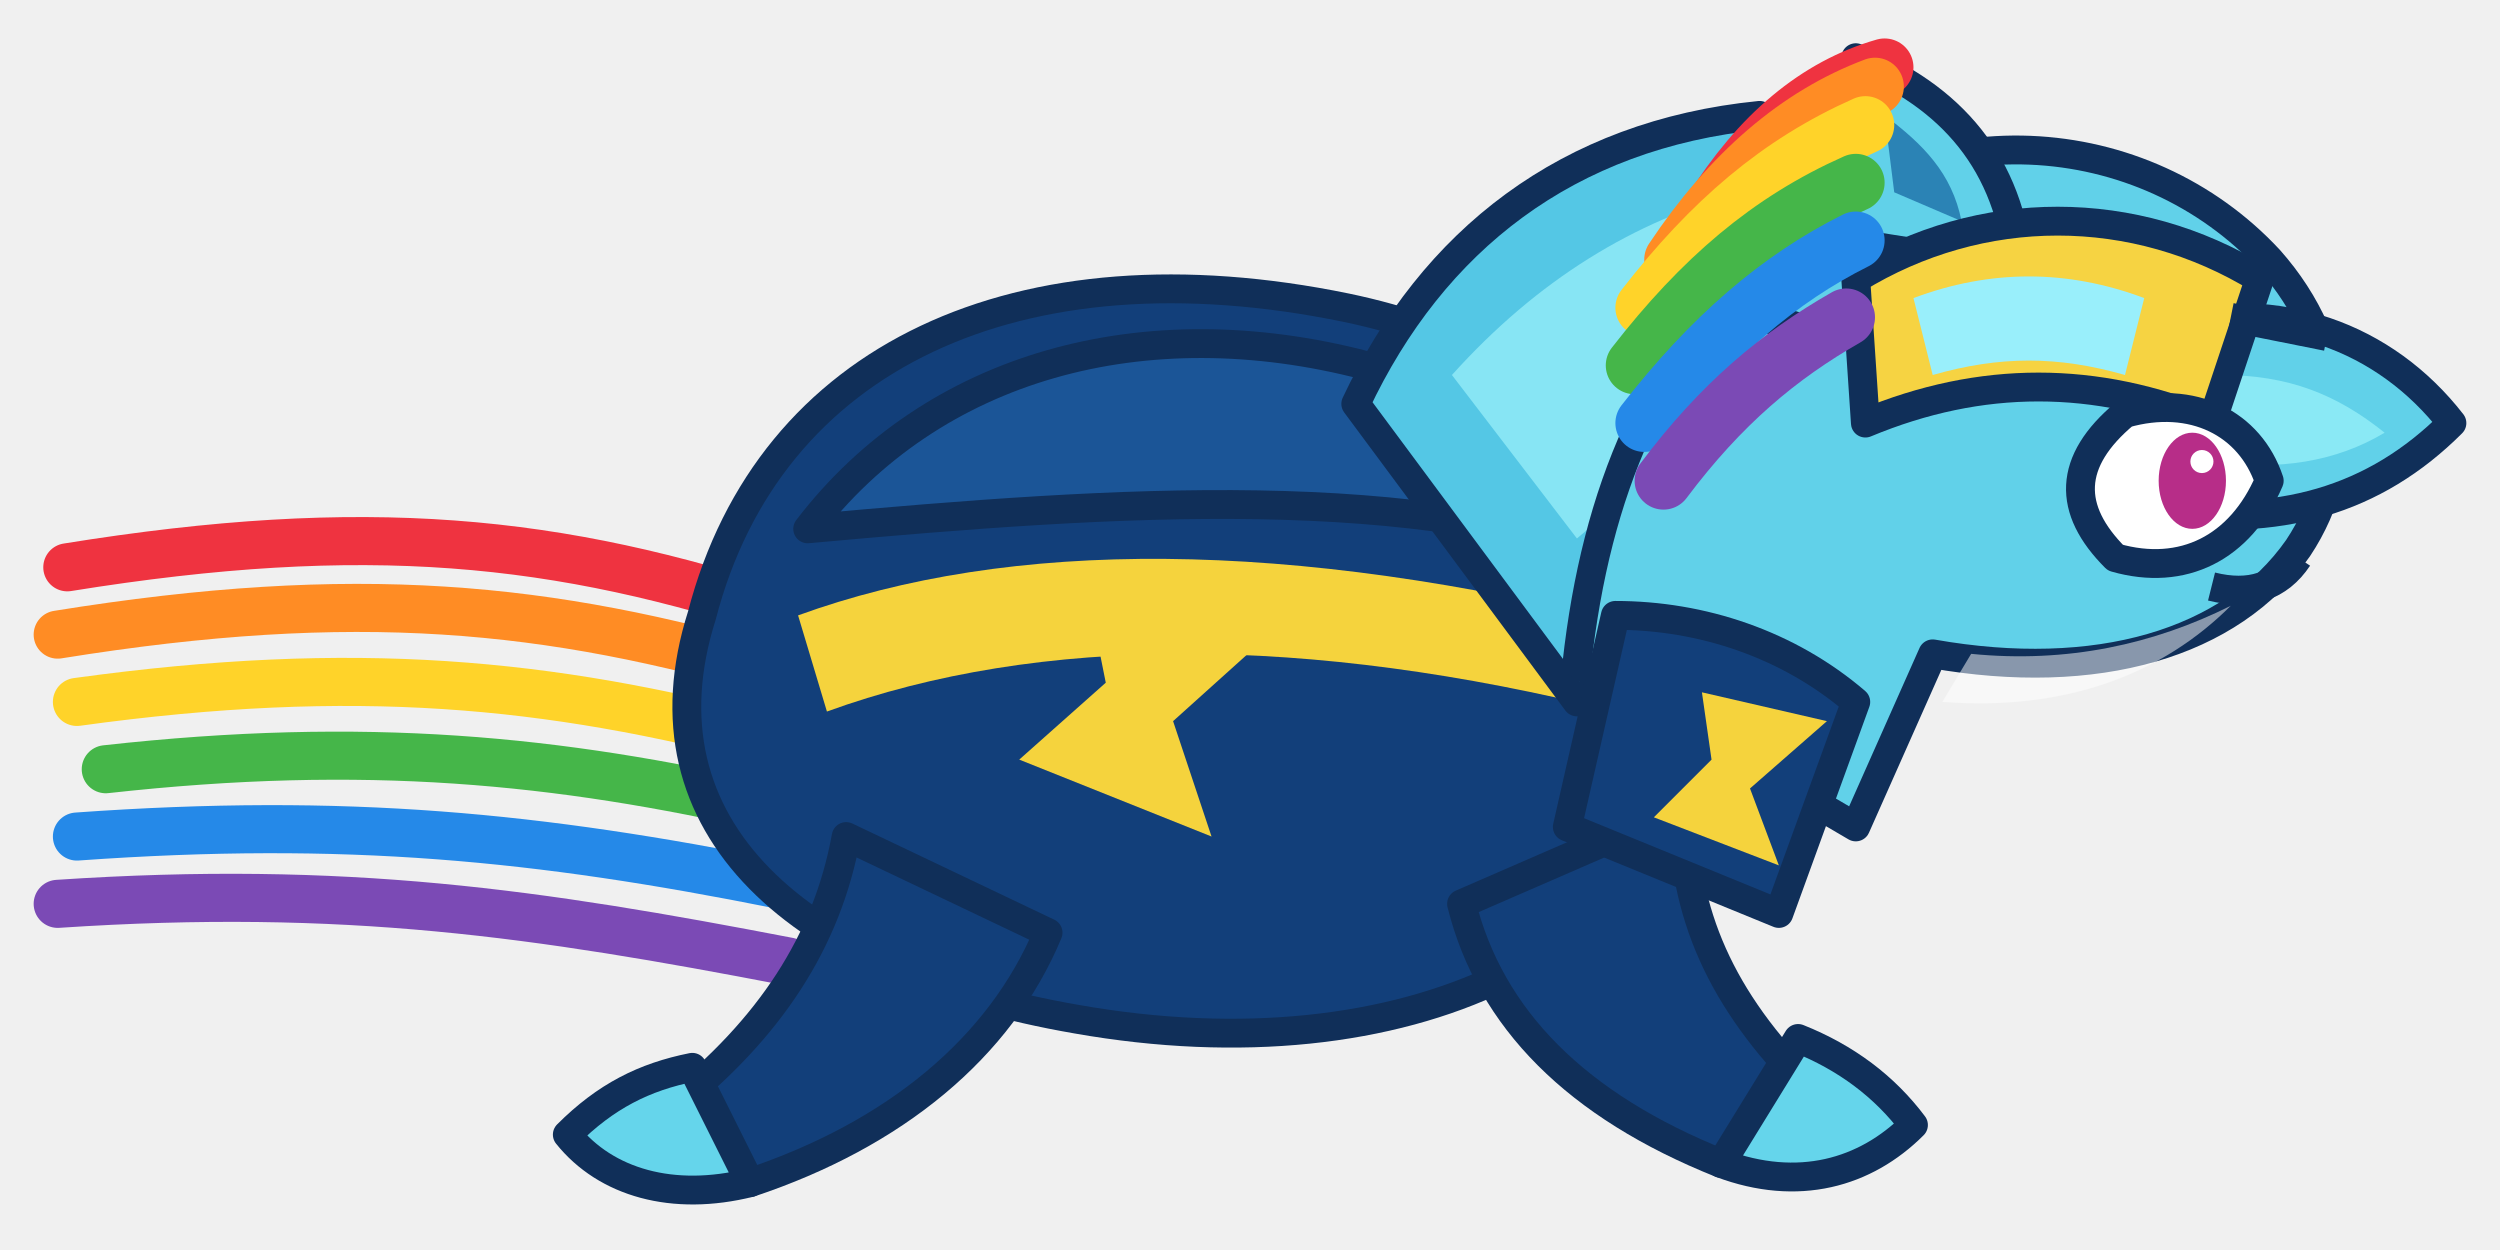
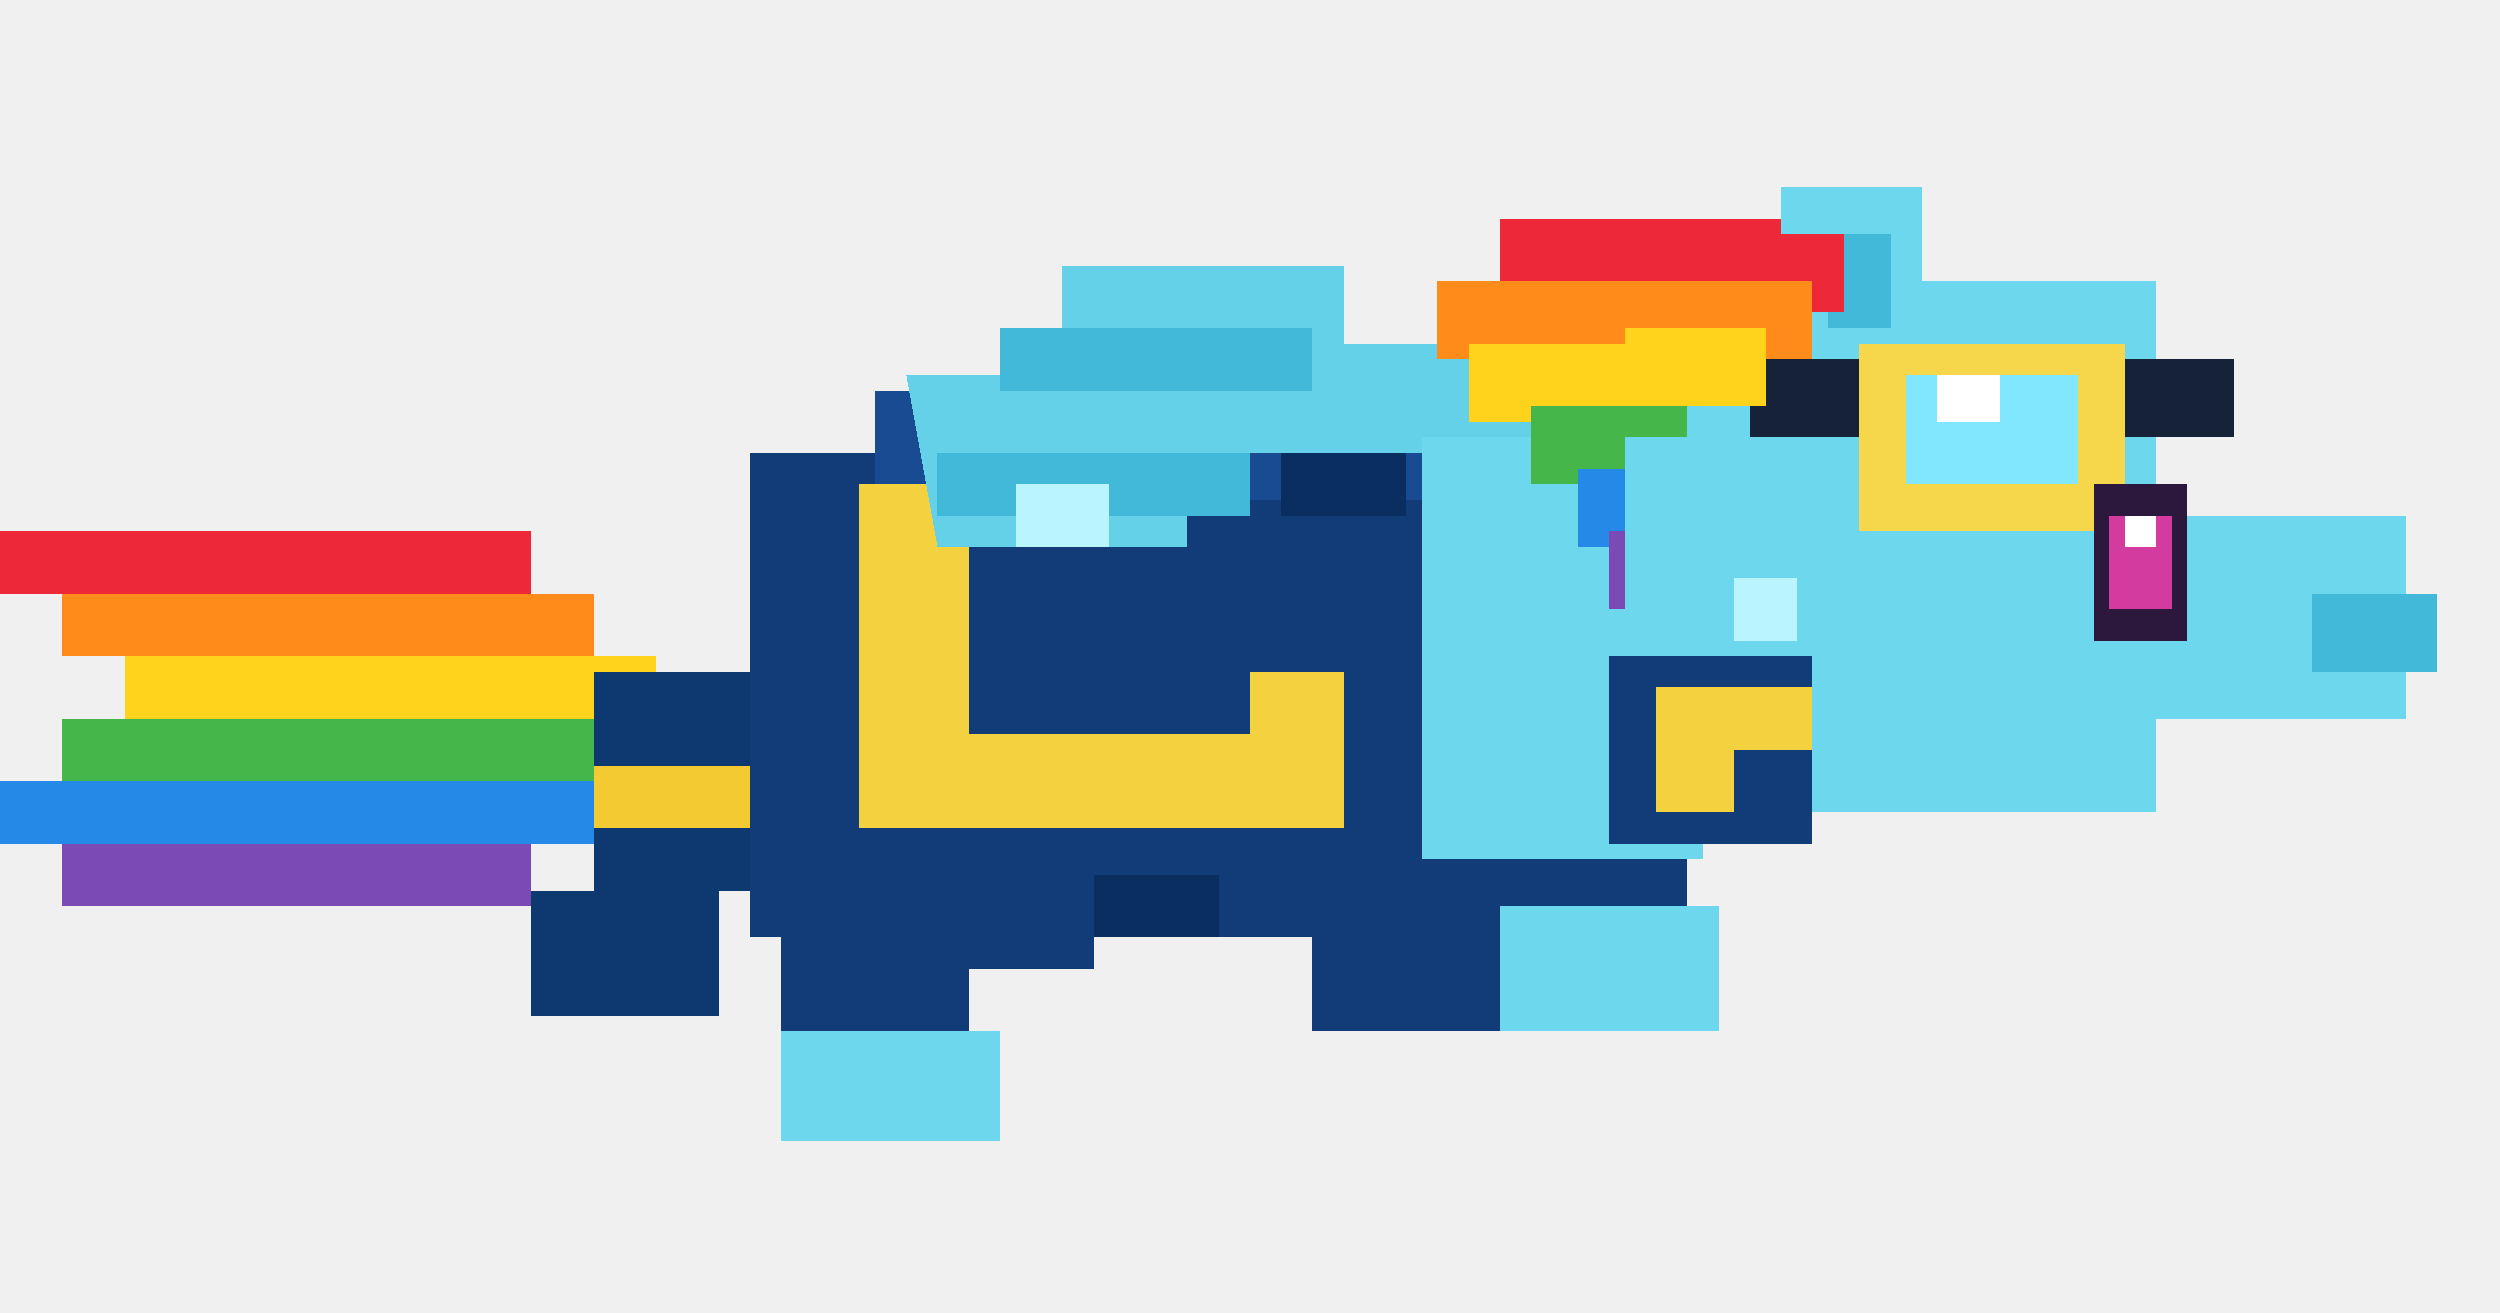
- <svg xmlns="http://www.w3.org/2000/svg" viewBox="0 0 260 130" aria-hidden="true">
-   <g fill="none" stroke-linecap="round" stroke-width="5">
-     <path stroke="#ef3340" d="M7 59c31-5 51-3 75 5" />
-     <path stroke="#ff8c24" d="M6 66c31-5 51-3 75 4" />
-     <path stroke="#ffd329" d="M8 73c29-4 49-2 72 4" />
-     <path stroke="#45b649" d="M11 80c27-3 47-1 69 4" />
-     <path stroke="#2589e8" d="M8 87c28-2 48 0 73 5" />
-     <path stroke="#7b4ab5" d="M6 94c30-2 50 1 76 6" />
-   </g>
-   <g stroke="#102f59" stroke-linejoin="round" stroke-width="3">
-     <path fill="#123f7a" d="M73 64c7-27 33-39 67-32 24 5 39 21 37 42-3 25-31 38-65 32-29-5-46-20-39-42z" />
-     <path fill="#1b5597" d="M84 55c13-17 35-23 58-17 13 4 23 11 29 21-24-9-54-7-87-4z" />
-     <path fill="#f5d33d" d="M83 64c22-8 51-8 87 1l-2 9c-32-8-60-8-82 0z" stroke="none" />
-     <path fill="#54c7e5" d="M141 42c8-17 22-28 42-30l-7 14c21-9 42-7 57 4-15 0-28 4-39 11 19-1 34 4 45 15-32-4-57 2-75 17z" />
-     <path fill="#87e5f4" d="M151 39c9-10 19-16 30-19l-8 14c15-5 28-5 39-1-18 4-34 11-48 23z" stroke="none" />
-     <path fill="#123f7a" d="M109 97c-5 12-16 21-31 26l-8-8c10-8 16-17 18-28z" />
-     <path fill="#65d5eb" d="M78 123c-8 2-15 0-19-5 4-4 8-6 13-7z" />
-     <path fill="#123f7a" d="M152 94c3 12 12 21 27 27l9-8c-9-9-13-18-13-29z" />
-     <path fill="#65d5eb" d="M179 121c8 3 15 1 20-4-3-4-7-7-12-9z" />
-     <path fill="#61d1e9" d="M164 69c2-18 8-32 20-43 16-15 39-13 52 1 8 9 9 21 3 30-7 10-21 14-38 11l-8 18z" />
-     <path fill="#61d1e9" d="M225 34c12-3 23 1 30 10-8 8-18 11-31 9z" />
-     <path fill="#8ae9f5" d="M231 39c7 0 12 2 17 6-5 3-11 4-18 3z" stroke="none" />
-     <path fill="#61d1e9" d="M191 25l2-19c10 4 16 11 17 22z" />
-     <path fill="#2b83b5" d="M197 20l-1-8c4 3 7 6 8 11z" stroke="none" />
-     <path fill="#f6d342" d="M193 29c13-8 29-8 42 0l-5 15c-12-5-24-5-36 0z" />
-     <path fill="#99effb" d="M199 31c8-3 16-3 24 0l-2 8c-7-2-13-2-20 0z" stroke="none" />
-     <path fill="none" d="M187 34c-6-2-11-1-16 2m61-3 10 2" />
-     <path fill="#fff" d="M221 43c7-2 13 1 15 7-3 7-9 10-16 8-5-5-5-10 1-15z" />
-     <ellipse cx="228" cy="50" rx="3.5" ry="5" fill="#b72d88" stroke="none" />
-     <circle cx="229" cy="48" r="1.2" fill="#fff" stroke="none" />
-     <path fill="none" d="M239 58c-2 3-5 4-9 3" />
-     <path fill="#123f7a" d="M168 64c9 0 18 3 25 9l-8 22-22-9z" />
-     <path fill="#f5d33d" d="M177 72l13 3-8 7 3 8-13-5 6-6z" stroke="none" />
-   </g>
-   <g fill="none" stroke-linecap="round" stroke-width="6">
-     <path stroke="#ef3340" d="M178 22c5-8 11-13 18-15" />
-     <path stroke="#ff8c24" d="M174 27c6-9 13-15 21-18" />
-     <path stroke="#ffd329" d="M171 32c7-9 14-15 23-19" />
-     <path stroke="#45b649" d="M170 38c7-9 14-15 23-19" />
-     <path stroke="#2589e8" d="M171 44c7-9 14-15 22-19" />
-     <path stroke="#7b4ab5" d="M173 50c6-8 12-13 19-17" />
-   </g>
-   <path fill="#f5d33d" d="M113 61l19 5-10 9 4 12-20-8 9-8z" />
-   <path fill="#fff" opacity=".5" d="M205 68c10 1 19-1 27-5-7 7-17 11-30 10z" />
+ <svg xmlns="http://www.w3.org/2000/svg" viewBox="0 0 160 84" shape-rendering="crispEdges" aria-hidden="true">
+   <path fill="#ed2939" d="M0 34h34v4H0z" />
+   <path fill="#ff8c1a" d="M4 38h34v4H4z" />
+   <path fill="#ffd21c" d="M8 42h34v4H8z" />
+   <path fill="#45b649" d="M4 46h38v4H4z" />
+   <path fill="#2589e8" d="M0 50h38v4H0z" />
+   <path fill="#7b4ab5" d="M4 54h30v4H4z" />
+   <path fill="#0e3970" d="M38 43h18v14H46v8H34v-8h4z" />
+   <path fill="#f3ca32" d="M38 49h14v4H38z" />
+   <path fill="#123c78" d="M48 29h48v31H48z" />
+   <path fill="#184b91" d="M56 25h38v7H56z" />
+   <path fill="#f4d23f" d="M55 31h7v22h-7z" />
+   <path fill="#f4d23f" d="M62 47h24v6H62z" />
+   <path fill="#f4d23f" d="M80 43h6v10h-6z" />
+   <path fill="#123c78" d="M88 50h20v8H96v8H84v-12h4z" />
+   <path fill="#6dd7ee" d="M96 58h14v8H96z" />
+   <path fill="#123c78" d="M52 54h18v8H62v8H50V58h2z" />
+   <path fill="#6dd7ee" d="M50 66h14v7H50z" />
+   <path fill="#65d1e9" d="M58 24h10v-7h18v5h12v7H76v6H60z" />
+   <path fill="#43b9da" d="M64 21h20v4H64zm-4 8h20v4H60z" />
+   <path fill="#6dd7ee" d="M91 28h18v27H91z" />
+   <path fill="#ed2939" d="M96 14h18v5H96z" />
+   <path fill="#ff8c1a" d="M92 18h22v5H92z" />
+   <path fill="#ffd21c" d="M94 22h18v5H94z" />
+   <path fill="#45b649" d="M98 26h15v5H98z" />
+   <path fill="#2589e8" d="M101 30h13v5h-13z" />
+   <path fill="#7b4ab5" d="M103 34h12v5h-12z" />
+   <path fill="#6dd7ee" d="M108 18h30v34h-34V28h4z" />
+   <path fill="#6dd7ee" d="M114 12h9v11h-9z" />
+   <path fill="#43b9da" d="M117 15h4v6h-4z" />
+   <path fill="#6dd7ee" d="M134 33h20v13h-20z" />
+   <path fill="#43b9da" d="M148 38h8v5h-8z" />
+   <path fill="#162238" d="M112 23h31v5h-31z" />
+   <path fill="#f6d64a" d="M119 22h17v12h-17z" />
+   <path fill="#80e7ff" d="M122 24h11v7h-11z" />
+   <path fill="#ffffff" d="M124 24h4v3h-4z" />
+   <path fill="#2b183c" d="M134 31h6v10h-6z" />
+   <path fill="#d43b9f" d="M135 33h4v6h-4z" />
+   <path fill="#ffffff" d="M136 33h2v2h-2z" />
+   <path fill="#123c78" d="M103 42h13v12h-13z" />
+   <path fill="#f4d23f" d="M106 44h10v4h-5v4h-5z" />
+   <path fill="#ed2939" d="M110 15h8v5h-8z" />
+   <path fill="#ff8c1a" d="M106 18h10v5h-10z" />
+   <path fill="#ffd21c" d="M104 21h9v5h-9z" />
+   <path fill="#b9f4ff" d="M111 37h4v4h-4zm-46-6h6v4h-6z" />
+   <path fill="#0a2e60" d="M70 56h8v4h-8zm12-27h8v4h-8z" />
</svg>
